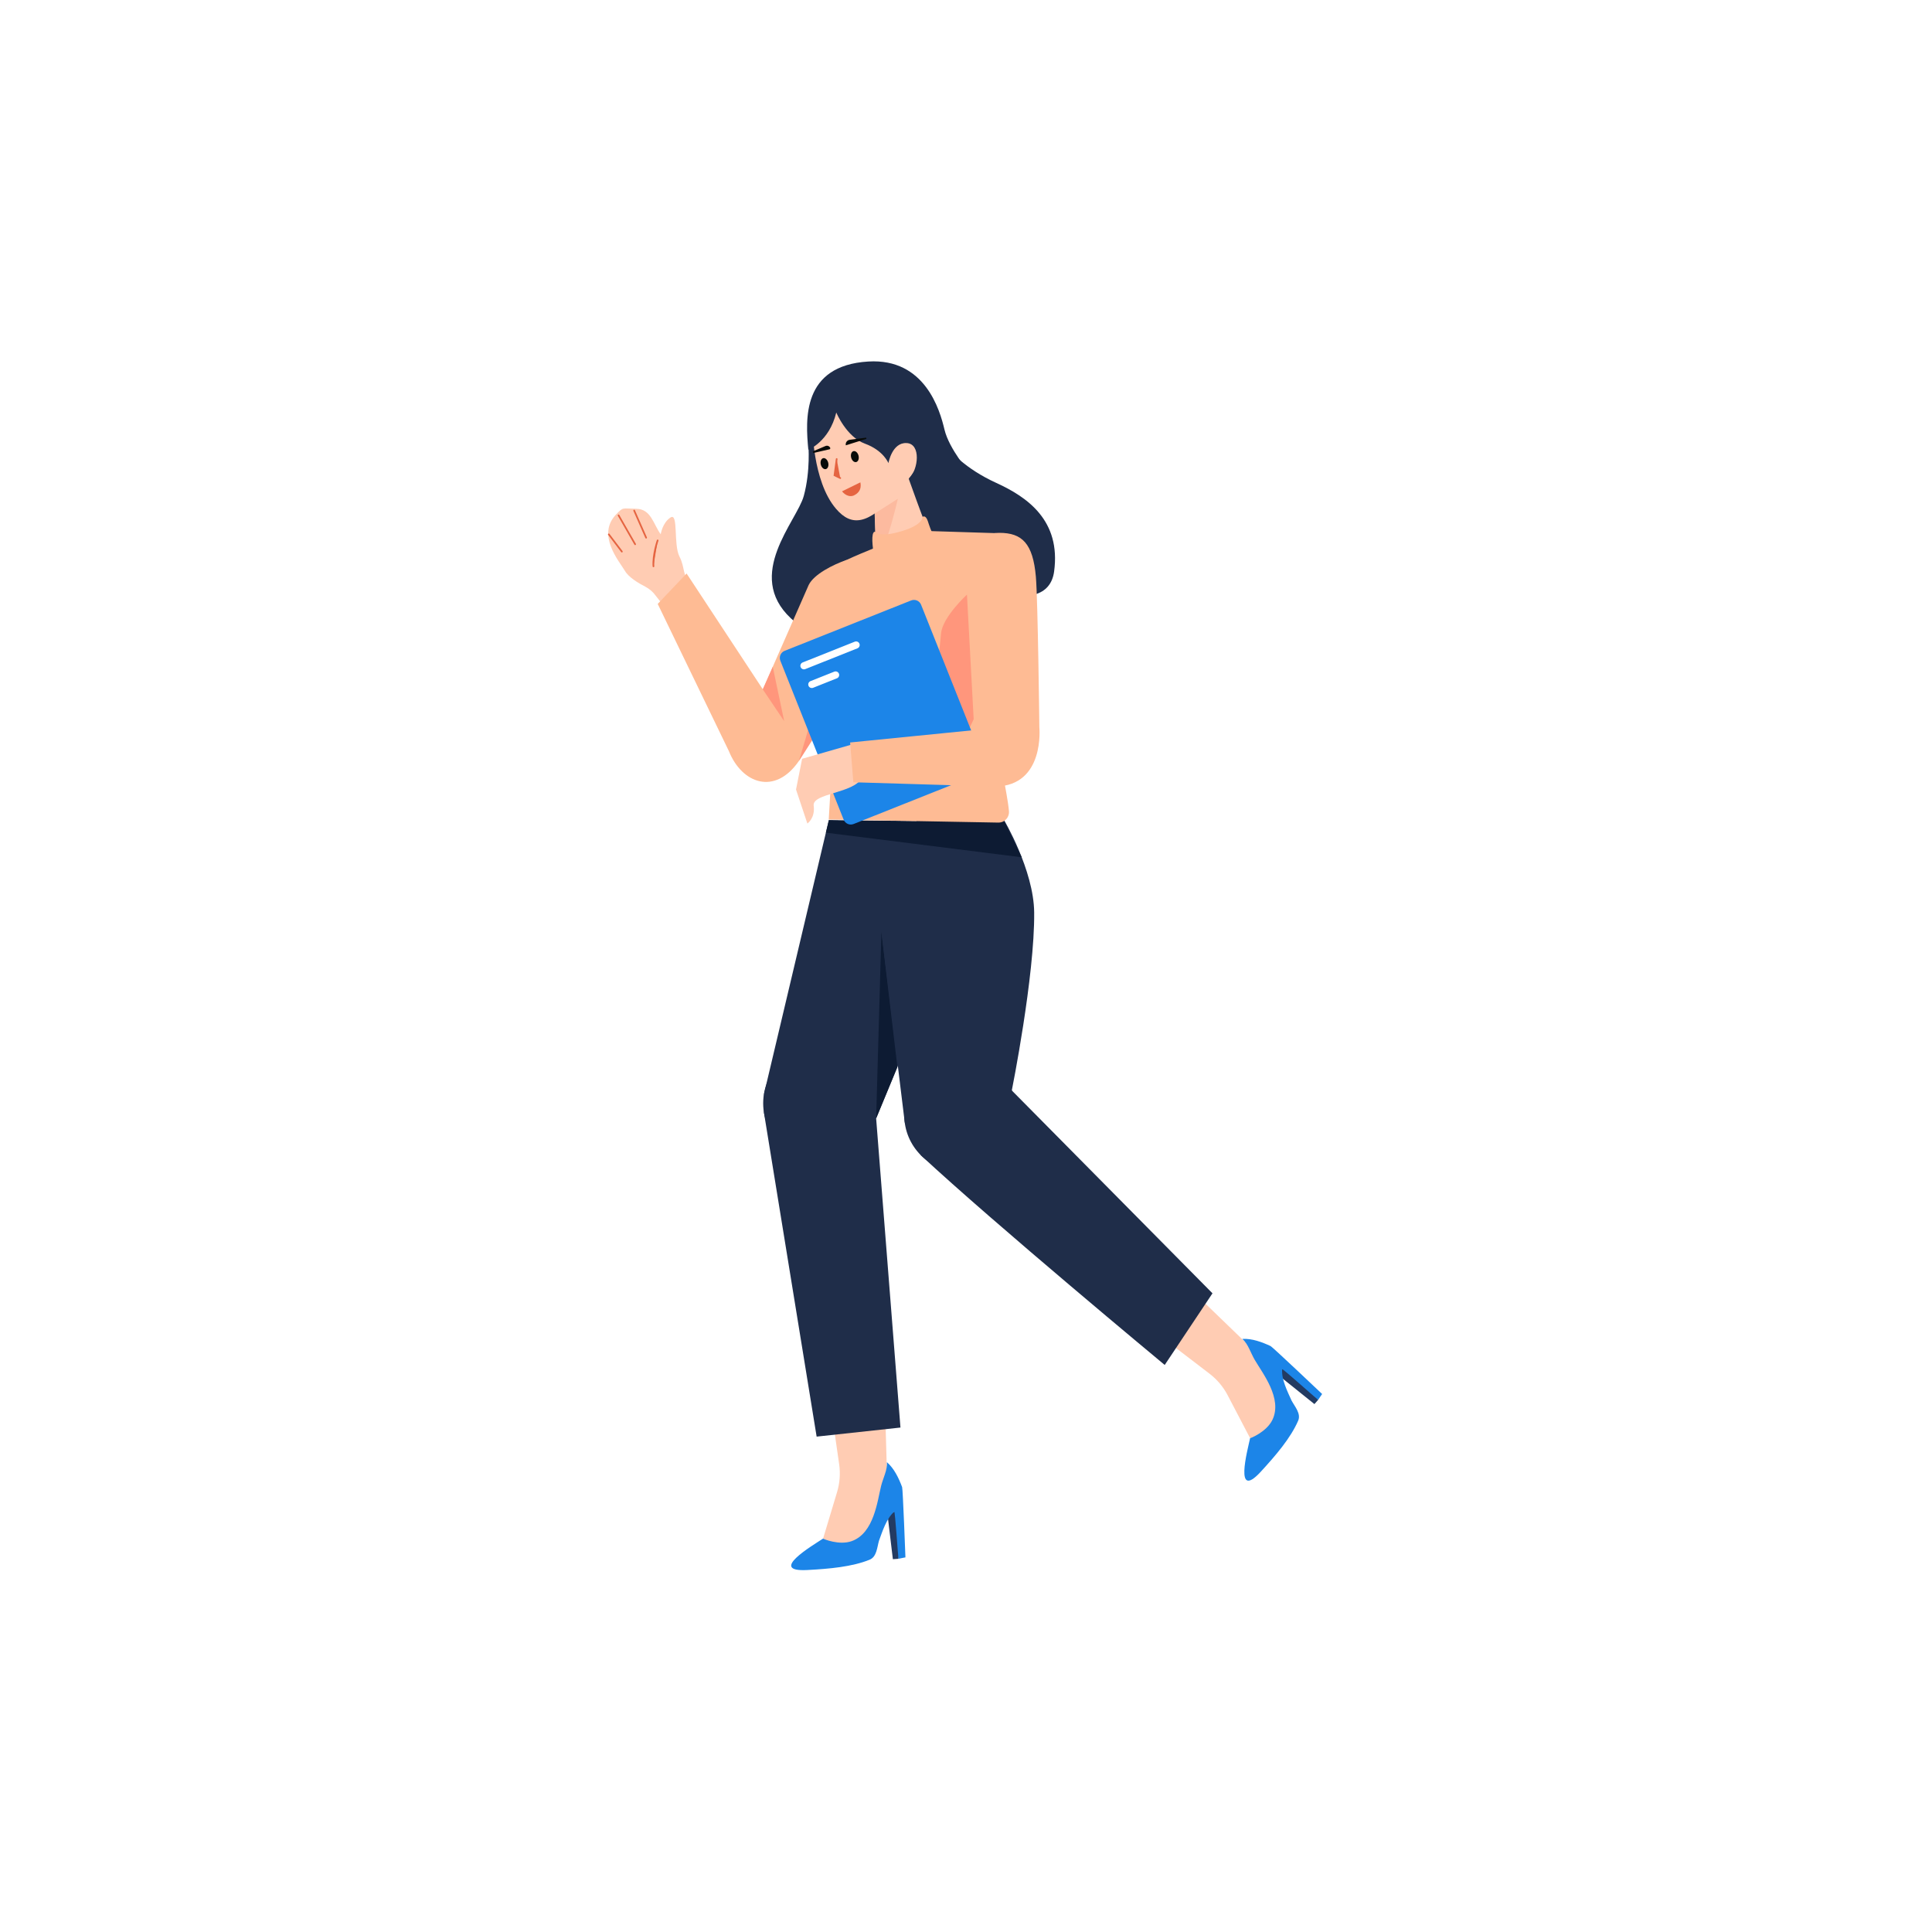
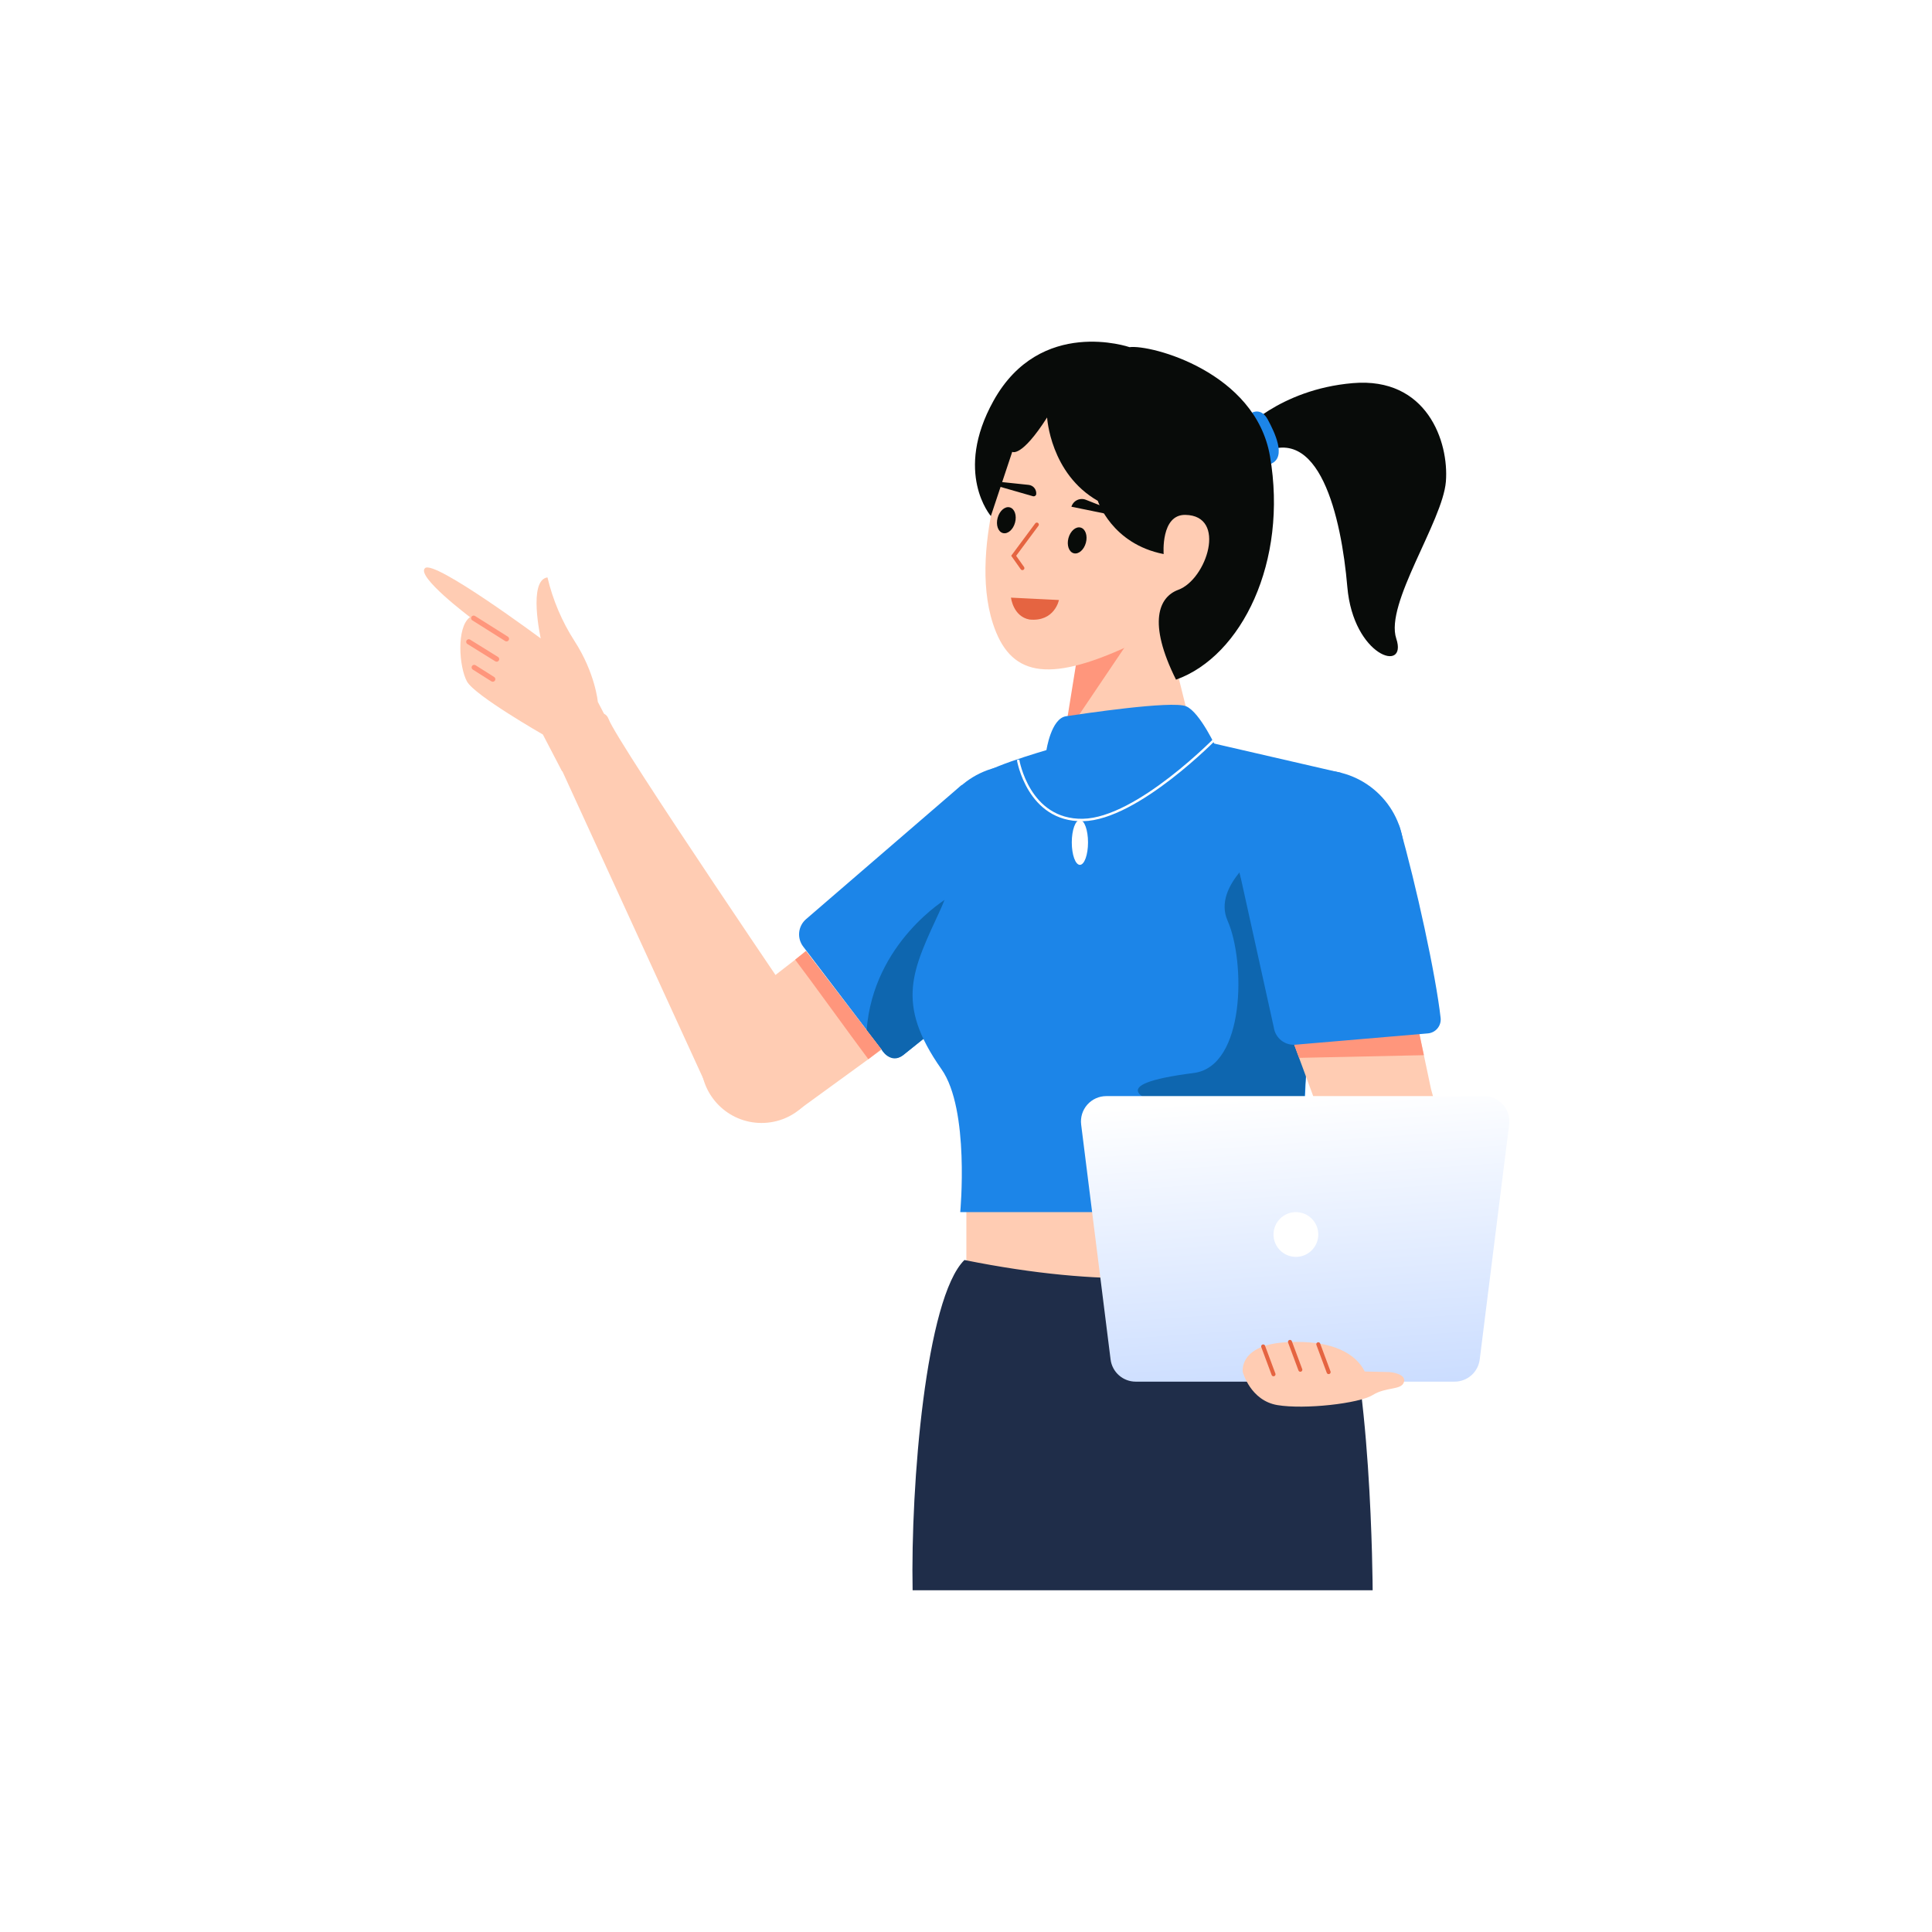
<svg xmlns="http://www.w3.org/2000/svg" width="1080" height="1080" viewBox="0 0 1080 1080" fill="none">
  <rect width="1080" height="1080" fill="white" />
-   <path opacity="0.6" d="M438.905 576.604H449.673" stroke="white" stroke-width="6" stroke-miterlimit="10" stroke-linecap="round" />
-   <path d="M717.058 764.392C716.836 764.416 716.737 764.539 716.86 764.638C716.761 764.76 716.761 764.76 716.786 764.982C716.319 766.506 715.99 768.069 715.801 769.652L734.763 784.891L736.861 782.532C736.861 782.532 729.864 773.875 727.235 771.358C726.105 770.247 725.097 769.236 724.09 768.224C723.206 767.311 722.421 766.275 721.659 765.461C720.604 764.006 717.525 764.565 717.501 764.343C717.378 764.245 717.058 764.392 717.058 764.392Z" fill="#233B62" />
-   <path d="M573.693 631.981L591.995 649.725L694.368 748.584L696.236 750.287L697.045 751.545L697.168 751.643L711.669 773.613L713.289 776.127L713.828 776.966L723.643 791.933L715.559 795.953L713.217 797.105L709.915 798.697L704.714 801.394L704.615 801.516L699.094 804.36L698.824 803.941L686.222 779.858C683.777 775.207 680.35 771.142 676.179 767.944L564.863 682.73L543.701 666.531L573.693 631.981Z" fill="#FFCCB3" />
-   <path d="M710.265 752.46C705.358 750.182 699.85 748.144 694.467 748.461C697.713 751.304 699.191 756.362 701.335 760.048C705.748 767.638 717.059 781.741 711.28 793.727C708.033 800.462 698.947 804.04 698.824 803.941C697.304 810.857 689.768 839.012 704.789 822.691C713.177 813.577 721.499 803.841 725.683 794.178C727.398 790.216 723.77 786.263 721.99 782.918C719.712 777.856 716.305 771.152 716.735 765.549L716.834 765.426C717.081 765.038 736.531 782.451 736.861 782.533C737.528 781.45 739.084 779.263 739.084 779.263C739.084 779.263 711.199 752.807 710.265 752.46Z" fill="#1C85E8" />
-   <path d="M500.799 844.556C500.624 844.418 500.467 844.437 500.486 844.594C500.33 844.613 500.33 844.613 500.192 844.788C498.793 845.551 497.464 846.438 496.222 847.437L499.12 871.591L502.269 871.372C502.269 871.372 503.322 860.29 503.203 856.653C503.172 855.069 503.159 853.641 503.147 852.214C503.153 850.943 503.316 849.653 503.341 848.538C503.604 846.76 501.012 845.007 501.15 844.832C501.131 844.675 500.799 844.556 500.799 844.556Z" fill="#233B62" />
-   <path d="M490.914 649.65L491.589 675.133L495.634 817.39L495.779 819.913L495.478 821.378L495.497 821.534L490.499 847.38L489.899 850.31L489.698 851.286L486.248 868.848L477.657 866.068L475.178 865.254L471.704 864.083L466.1 862.374L465.944 862.393L460.008 860.564L460.109 860.076L467.942 834.049C469.447 829.014 469.84 823.711 469.094 818.509L449.114 679.752L445.314 653.374L490.914 649.65Z" fill="#FFCCB3" />
-   <path d="M504.287 831.276C502.373 826.217 499.861 820.908 495.791 817.371C496.123 821.672 493.643 826.322 492.597 830.456C490.445 838.967 488.668 856.959 476.155 861.485C469.124 864.028 460.127 860.232 460.108 860.076C454.185 863.957 429.11 878.812 451.26 877.65C463.63 877.001 476.387 875.861 486.135 871.879C490.132 870.247 490.303 864.884 491.369 861.248C493.281 856.037 495.533 848.862 499.759 845.157L499.916 845.138C500.364 845.034 502.09 871.082 502.269 871.372C503.503 871.065 506.145 870.59 506.145 870.59C506.145 870.59 504.712 832.178 504.287 831.276Z" fill="#1C85E8" />
-   <path d="M463.333 458.457L427.144 611.277L427.078 622.126L456.505 803.08L503.359 798.008L489.767 625.187L527.044 535.016L519.508 461.07L463.333 458.457Z" fill="#1F2D49" />
-   <path d="M458.267 648.396C475.743 648.396 489.911 634.228 489.911 616.752C489.911 599.275 475.743 585.108 458.267 585.108C440.79 585.108 426.623 599.275 426.623 616.752C426.623 634.228 440.79 648.396 458.267 648.396Z" fill="#1F2D49" />
-   <path d="M501.644 596.458L492.719 520.953L489.767 625.187L501.644 596.458Z" fill="#0D1B33" />
-   <path d="M561.017 457.981C561.017 457.981 577.891 486.326 578.113 510.065C578.445 545.693 565.604 609.575 565.604 609.575L677.784 722.972L651.082 763.02C651.082 763.02 555.349 683.588 514.844 645.86L505.771 627.49L492.719 520.954L512.669 457.981H561.017Z" fill="#1F2D49" />
-   <path d="M463.333 458.457L561.598 459.467L571.147 479.229L461.673 465.47L463.333 458.457Z" fill="#0D1B33" />
-   <path d="M537.133 655.042C554.609 655.042 568.777 640.875 568.777 623.398C568.777 605.922 554.609 591.754 537.133 591.754C519.656 591.754 505.489 605.922 505.489 623.398C505.489 640.875 519.656 655.042 537.133 655.042Z" fill="#1F2D49" />
-   <path d="M451.862 248.457C451.862 248.457 453.181 263.147 449.305 277.266C445.429 291.386 416.083 321.287 442.107 345.65C468.132 370.014 499.97 304.675 499.97 304.675L490.003 274.498L455.537 238.639L451.862 248.457Z" fill="#1F2D49" />
-   <path d="M531.263 251.886C531.263 251.886 539.074 261.809 556.864 269.918C574.327 277.878 593.133 290.959 589.257 319.475C585.381 347.992 533.761 325.843 518.596 309.508C503.431 293.174 505.518 264.01 505.518 264.01L531.263 251.886Z" fill="#1F2D49" />
-   <path d="M491.341 305.319C491.341 305.319 471.532 313.157 468.507 315.577C465.483 317.996 462.611 337.743 457.469 347.119C452.328 356.495 444.806 373.8 455.792 389.695C466.778 405.59 465.61 418.213 465.61 418.213L463.272 458.087L557.952 459.832C558.786 459.858 559.616 459.707 560.387 459.388C561.158 459.07 561.852 458.592 562.424 457.985C562.997 457.378 563.434 456.656 563.706 455.868C563.979 455.08 564.081 454.243 564.006 453.412C562.954 441.787 558.148 425.46 557.771 406.949C557.259 381.86 556.876 298.032 556.876 298.032L515.631 296.738C507.323 298.17 491.341 305.319 491.341 305.319Z" fill="#FEBB94" />
-   <path d="M540.643 332.299C540.643 332.299 526.845 344.88 526.033 354.214C525.222 363.548 523.345 389.573 505.613 392.169C483.877 395.351 478.188 398.449 488.264 400.884C498.34 403.319 521.207 399.374 521.207 409.812C521.207 417.241 530.092 422.799 534.556 418.74C539.02 414.682 574.577 352.997 540.643 332.299Z" fill="#FF967C" />
-   <path d="M374.232 342.844L366.752 333.27C365.187 331.028 363.104 329.196 360.681 327.929C357 326.087 351.357 322.649 349.396 319.212C346.146 313.75 333.338 298.998 344.448 287.53C348.561 283.298 347.533 284.299 355.754 284.426C363.975 284.552 365.237 293.083 369.345 298.668C369.345 298.668 370.268 292.226 374.809 289.284C379.351 286.341 376.337 304.315 379.831 311.127C383.324 317.939 380.501 320.515 388.778 332.482L374.232 342.844Z" fill="#FFCCB3" />
-   <path d="M354.503 285.409L361.184 300.566L354.503 285.409Z" fill="#E56441" />
-   <path d="M354.503 285.409L361.184 300.566" stroke="#E56441" stroke-width="0.947" stroke-linecap="round" />
-   <path d="M345.79 288.104L355.047 304.244L345.79 288.104Z" fill="#E56441" />
-   <path d="M345.79 288.104L355.047 304.244" stroke="#E56441" stroke-width="0.947" stroke-linecap="round" />
-   <path d="M340.324 298.716L347.621 308.352L340.324 298.716Z" fill="#E56441" />
-   <path d="M340.324 298.716L347.621 308.352" stroke="#E56441" stroke-width="0.947" stroke-linecap="round" />
-   <path d="M367.626 302.103C367.626 302.103 364.799 310.2 365.288 316.581L367.626 302.103Z" fill="#E56441" />
-   <path d="M367.626 302.103C367.626 302.103 364.799 310.2 365.288 316.581" stroke="#E56441" stroke-width="0.947" stroke-linecap="round" />
-   <path d="M473.32 312.968C465.64 315.63 454.935 321.029 452.037 327.053L426.44 385.365L383.811 320.592L367.668 337.594L407.479 419.936C414.754 438.042 433.234 444.845 446.62 425.33L468.008 391.738L473.32 312.968Z" fill="#FEBB94" />
-   <path d="M462.404 363.166C462.404 363.166 460.096 359.184 460.096 379.966L446.621 425.331L468.008 391.738C485.166 368.67 471.611 362.508 462.404 363.166Z" fill="#FF967C" />
-   <path d="M509.332 335.652L438.624 363.816C436.427 364.691 435.356 367.182 436.231 369.379L471.621 458.227C472.496 460.423 474.986 461.495 477.183 460.62L547.891 432.456C550.088 431.58 551.159 429.09 550.284 426.893L514.894 338.045C514.019 335.848 511.529 334.777 509.332 335.652Z" fill="#1C85E8" />
-   <path d="M449.413 372.174L478.57 360.56" stroke="white" stroke-width="4" stroke-miterlimit="10" stroke-linecap="round" />
-   <path d="M453.816 382.612L467.106 377.318" stroke="white" stroke-width="4" stroke-miterlimit="10" stroke-linecap="round" />
-   <path d="M488.834 284.433L489.947 315.601C489.947 315.601 488.423 322.427 495.427 321.669C502.432 320.912 511.863 315.397 517.164 309.338C522.465 303.28 522.103 302.794 519.831 298.819C517.559 294.843 506.893 264.543 506.893 264.543L488.834 284.433Z" fill="#FFCCB3" />
-   <path d="M488.993 287.047L501.909 278.822C501.909 278.822 496.186 303.939 489.947 315.601L488.993 287.047Z" fill="#FCBA9F" />
-   <path d="M454.168 237.788C454.168 237.788 453.962 268.808 467.345 284.418C476.073 294.598 485.254 293.249 500.569 276.489C514.611 261.122 516.58 253.112 516.58 253.112L506.884 222.68C506.884 222.68 455.745 209.558 454.168 237.788Z" fill="#FFCCB3" />
-   <path d="M467.486 230.592C467.486 230.592 473.091 244.206 483.502 248.01C493.913 251.814 496.636 258.887 496.636 258.887C496.636 258.887 498.633 247.248 506.815 247.671C514.997 248.095 513.335 262.54 508.256 267.336C508.256 267.336 514.365 278.666 519.546 287.047L542.232 264.531C542.232 264.531 530.543 251.018 527.973 240.145C525.403 229.272 517.085 200.163 485.374 202.091C448.142 204.355 450.281 234.609 451.862 251.413C451.862 251.413 463.538 246.937 467.486 230.592Z" fill="#1F2D49" />
-   <path d="M471.516 274.826L480.566 270.386C480.574 270.438 480.582 270.492 480.589 270.549C480.651 271.024 480.679 271.677 480.549 272.394C480.295 273.798 479.431 275.5 476.859 276.607C475.208 277.142 473.8 276.613 472.767 275.911C472.249 275.559 471.836 275.169 471.553 274.866C471.54 274.852 471.528 274.839 471.516 274.826Z" fill="#E56441" stroke="#E56441" />
-   <path d="M461.656 262.229C462.8 261.947 463.39 260.351 462.974 258.665C462.558 256.979 461.293 255.842 460.149 256.124C459.005 256.407 458.415 258.002 458.831 259.688C459.248 261.374 460.512 262.511 461.656 262.229Z" fill="#080B09" />
-   <path d="M478.616 258.299C479.76 258.016 480.35 256.421 479.934 254.735C479.517 253.049 478.253 251.911 477.109 252.194C475.965 252.476 475.375 254.072 475.791 255.757C476.207 257.443 477.472 258.581 478.616 258.299Z" fill="#080B09" />
-   <path d="M455.076 253.139L463.707 251.158C463.851 251.112 463.973 251.015 464.051 250.886C464.13 250.757 464.158 250.604 464.132 250.455C464.036 250.201 463.89 249.969 463.702 249.774C463.514 249.578 463.288 249.422 463.038 249.316C462.789 249.21 462.52 249.156 462.249 249.157C461.977 249.157 461.709 249.213 461.46 249.32L454.692 252.187C454.128 252.327 454.372 253.313 455.076 253.139Z" fill="#080B09" />
-   <path d="M484.056 245.414L472.815 248.937C472.74 248.586 472.739 248.223 472.813 247.871C472.887 247.52 473.033 247.188 473.243 246.897C473.453 246.606 473.721 246.362 474.031 246.18C474.341 245.999 474.686 245.885 475.042 245.845L484.024 244.674C484.305 244.605 484.479 245.31 484.056 245.414Z" fill="#080B09" />
-   <path d="M467.709 256.592L466.49 265.693L469.705 267.245" fill="#E56441" />
-   <path d="M467.709 256.592L466.49 265.693L469.705 267.245" stroke="#E56441" stroke-width="0.947" stroke-linecap="round" />
-   <path d="M476.266 416.168L448.388 424.166L444.98 441.345L451.323 460.358C451.323 460.358 455.782 457.358 454.852 450.36C453.922 443.362 477.48 443.562 481.797 434.764" fill="#FFCCB3" />
-   <path d="M539.948 321.481C539.948 321.481 539.765 297.867 558.683 297.865C571.366 297.863 577.44 303.811 579.057 322.375C580.187 335.355 581.006 406.567 581.006 406.567C581.006 406.567 584.197 439.068 556.631 439.676L477.025 437.291L475.228 415.05L544.621 408.133L539.948 321.481Z" fill="#FEBB94" />
-   <path d="M482.384 318.529C482.384 318.529 489.562 316.485 488.398 309.434C487.264 302.495 487.22 296.472 489.497 297.31C489.497 297.31 491.506 300.756 503.999 296.927C516.411 293.241 515.632 288.982 515.632 288.982C515.632 288.982 517.388 287.426 518.7 291.42C520.01 295.415 523.335 306.474 530.364 305.678L532.264 326.293L494.881 338.599C494.799 338.742 477.521 322.004 482.384 318.529Z" fill="#FEBB94" />
-   <path d="M426.394 385.344L438.364 403.129L431.981 372.744L426.394 385.344Z" fill="#FF967C" />
+   <path d="M724.417 649.197H540.204V738.66H724.417V649.197Z" fill="#FFCCB3" />
+   <path d="M539.119 704.351C517.514 725.608 509.014 830.295 510.153 888.967H767.323C767.323 888.967 766.86 761.02 747.363 717.904C729.433 678.254 699.629 736.743 539.119 704.351Z" fill="#1F2D49" />
+   <path d="M693.464 242.049C693.464 242.049 714.802 217.71 756.22 214.169C797.639 210.628 810.032 246.905 808.262 269.193C806.491 291.481 774.032 337.514 780.524 356.99C787.015 376.466 756.489 367.023 753.162 328.072C749.835 289.12 737.441 234.825 703.801 254.3L693.464 242.049Z" fill="#080B09" />
+   <path d="M699.94 230.656C699.94 230.656 705.043 227.7 708.739 234.598C712.434 241.496 719.336 255.502 710.588 259.216C701.841 262.929 699.94 230.656 699.94 230.656Z" fill="#1C85E8" />
+   <path d="M581.626 454.977C581.626 454.977 614.714 492.113 603.709 504.025C581.915 528.507 523.949 574.52 504.955 589.751C504.135 590.379 503.199 590.838 502.201 591.103C501.202 591.367 500.161 591.431 499.138 591.291C498.115 591.151 497.13 590.81 496.239 590.287C495.348 589.765 494.57 589.071 493.948 588.246L449.035 529.197C447.279 526.924 446.46 524.064 446.746 521.206C447.033 518.347 448.403 515.707 450.576 513.827L537.572 438.809L581.626 454.977Z" fill="#1C85E8" />
+   <path d="M529.392 502.189C529.392 502.189 488.158 526.697 484.442 575.94L492.654 586.489C492.654 586.489 497.81 595.475 504.956 589.751C512.101 584.027 545.155 557.55 545.155 557.55L529.392 502.189Z" fill="#0E66AF" />
+   <path d="M567.946 520.857C593.666 520.857 614.517 500.007 614.517 474.287C614.517 448.566 593.666 427.716 567.946 427.716C542.225 427.716 521.375 448.566 521.375 474.287C521.375 500.007 542.225 520.857 567.946 520.857Z" fill="#1C85E8" />
+   <path d="M446.676 620.27L405.976 566.383L444.505 536.471L450.543 531.609L492.76 586.818L485.409 592.105L446.676 620.27Z" fill="#FFCCB3" />
+   <path d="M485.409 592.105C474.507 577.509 454.005 548.982 444.505 536.471L450.544 531.609L492.654 586.49L485.409 592.105Z" fill="#FF967C" />
+   <path d="M425.707 627.745C444.378 627.745 459.514 612.609 459.514 593.938C459.514 575.267 444.378 560.131 425.707 560.131C407.036 560.131 391.9 575.267 391.9 593.938C391.9 612.609 407.036 627.745 425.707 627.745Z" fill="#FFCCB3" />
+   <path d="M454.333 575.752C454.333 575.752 345.277 415.595 340.235 401.994C335.33 388.711 309.57 420.674 309.57 420.674L393.974 604.824L454.333 575.752Z" fill="#FFCCB3" />
+   <path d="M604.471 352.407L591.36 443.811C591.36 443.811 587.919 455.943 603.193 457.78C618.467 459.616 651.034 455.513 662.666 443.117C674.297 430.722 670.228 424.581 670.228 424.581L645.56 325.371L604.471 352.407Z" fill="#FFCCB3" />
+   <path d="M602.646 364.235L634.715 352.908L594.985 411.792L602.646 364.235Z" fill="#FF967C" />
+   <path d="M568.187 239.506C568.187 239.506 540.675 304.151 555.013 348.457C564.364 377.351 584.729 382.546 631.367 360.893C674.129 341.039 685.236 326.019 685.236 326.019L691.543 253.957C691.543 253.957 596.128 181.887 568.187 239.506Z" fill="#FFCCB3" />
+   <path d="M591.128 417.531C591.128 417.531 555.885 427.323 548.732 433.045C541.58 438.767 536.378 485.276 525.807 508.249C510.157 542.259 500.024 560.352 526.316 597.727C542.174 620.27 536.782 677.579 536.782 677.579H729.847C723.998 564.892 749.883 432.053 749.883 432.053L662.748 411.975C643.102 415.362 591.128 417.531 591.128 417.531Z" fill="#1C85E8" />
+   <path d="M584.965 419.349C584.965 419.349 587.571 401.636 595.901 400.389C604.23 399.141 655.127 391.486 663.043 394.819C670.96 398.152 680.543 419.349 680.543 419.349C680.543 419.349 664.293 458.984 640.96 461.068C617.628 463.151 577.468 455.958 581.715 441.222C585.961 426.485 584.965 419.349 584.965 419.349Z" fill="#1C85E8" />
+   <path d="M569.114 424.734C569.114 424.734 574.745 458.919 605.322 458.379C635.899 457.84 680.331 411.975 680.331 411.975" stroke="white" stroke-width="1.357" stroke-miterlimit="10" />
+   <path d="M707.651 474.286C707.651 474.286 677.267 494.374 686.217 514.644C696.281 537.435 696.194 596.132 667.312 599.811C615.776 606.374 638.168 615.386 661.996 621.145C685.824 626.903 676.069 626.909 676.069 651.595C676.069 669.164 731.282 684.397 729.847 670.201C720.246 575.222 760.154 515.081 707.651 474.286Z" fill="#0E66AF" />
+   <path d="M565.736 334.615L591.329 335.881C591.238 336.196 591.098 336.627 590.898 337.133C590.462 338.234 589.74 339.683 588.595 341.086C586.325 343.867 582.359 346.512 575.507 345.819C571.181 344.99 568.721 342.081 567.328 339.327C566.631 337.947 566.208 336.617 565.959 335.631C565.857 335.226 565.785 334.881 565.736 334.615Z" fill="#E56441" stroke="#E56441" />
+   <path d="M567.424 292.119C568.494 288.154 567.18 284.352 564.489 283.626C561.799 282.9 558.751 285.526 557.682 289.491C556.612 293.456 557.926 297.258 560.616 297.984C563.307 298.71 566.355 296.084 567.424 292.119Z" fill="#080B09" />
+   <path d="M607.017 303.409C608.087 299.444 606.773 295.642 604.083 294.916C601.392 294.19 598.344 296.816 597.275 300.781C596.205 304.746 597.519 308.548 600.21 309.274C602.9 310 605.948 307.374 607.017 303.409Z" fill="#080B09" />
+   <path d="M557.412 271.64L577.539 277.425C577.89 277.495 578.253 277.435 578.563 277.257C578.873 277.079 579.108 276.795 579.224 276.457C579.316 275.822 579.279 275.175 579.114 274.555C578.949 273.935 578.66 273.354 578.265 272.849C577.869 272.343 577.376 271.923 576.813 271.614C576.251 271.305 575.632 271.113 574.994 271.049L557.706 269.23C556.381 268.873 555.755 271.193 557.412 271.64Z" fill="#080B09" />
+   <path d="M626.223 288.845L598.929 283.259C599.175 282.447 599.59 281.696 600.144 281.053C600.699 280.411 601.383 279.892 602.15 279.529C602.918 279.167 603.753 278.969 604.602 278.949C605.45 278.929 606.294 279.087 607.078 279.413L627.002 287.277C627.664 287.456 627.217 289.113 626.223 288.845Z" fill="#080B09" />
+   <path d="M579.596 293.253L566.65 310.687L571.525 317.58" stroke="#E56441" stroke-width="2.239" stroke-linecap="round" />
+   <path d="M603.673 483.46C606.179 483.46 608.211 477.845 608.211 470.92C608.211 463.994 606.179 458.38 603.673 458.38C601.166 458.38 599.134 463.994 599.134 470.92C599.134 477.845 601.166 483.46 603.673 483.46Z" fill="white" />
+   <path d="M812.882 655.992L745.577 661.507L734.088 612.73L720.247 575.222L791.077 566.745L799.933 608.723L812.882 655.992Z" fill="#FFCCB3" />
+   <path d="M793.468 578.081L795.951 589.852L726.199 591.353L721.61 578.919L793.468 578.081Z" fill="#FF967C" />
+   <path d="M738.302 523.732C764.023 523.732 784.873 502.882 784.873 477.162C784.873 451.441 764.023 430.591 738.302 430.591C712.582 430.591 691.731 451.441 691.731 477.162C691.731 502.882 712.582 523.732 738.302 523.732Z" fill="#1C85E8" />
+   <path d="M729.32 455.267C729.32 455.267 778.402 447.21 782.569 462.883C791.574 494.399 802.642 544.994 805.334 569.19C805.425 570.219 805.312 571.256 805 572.241C804.689 573.225 804.186 574.139 803.519 574.928C802.853 575.717 802.038 576.366 801.119 576.839C800.201 577.311 799.198 577.597 798.169 577.68L724.249 583.989C721.388 584.255 718.535 583.416 716.274 581.643C714.013 579.87 712.517 577.299 712.093 574.458L692.075 483.813L729.32 455.267Z" fill="#1C85E8" />
+   <path d="M585.34 233.361C585.34 233.361 587.081 264.76 613.682 279.977C613.682 279.977 621.46 304.059 650.491 309.723C650.491 309.723 648.777 287.588 662.613 287.822C686.11 288.22 674.553 323.861 658.667 329.709C647.872 333.682 641.369 347.787 657.395 379.93C694.191 366.805 720.069 313.802 709.924 254.996C701.799 207.905 643.418 192.526 631.423 194.06C631.423 194.06 581.61 176.852 555.381 224.048C532.959 264.394 553.899 288.473 553.899 288.473L565.849 252.565C565.849 252.565 570.84 256.07 585.34 233.361Z" fill="#080B09" />
+   <path d="M813.13 772.351H634.865C631.417 772.351 628.087 771.091 625.502 768.81C622.917 766.528 621.253 763.381 620.825 759.959L604.371 628.64C604.121 626.649 604.298 624.627 604.889 622.71C605.481 620.792 606.474 619.022 607.802 617.518C609.129 616.013 610.762 614.808 612.591 613.983C614.421 613.157 616.404 612.73 618.411 612.73H829.584C831.591 612.73 833.575 613.157 835.404 613.983C837.233 614.808 838.866 616.013 840.194 617.518C841.522 619.022 842.514 620.792 843.106 622.71C843.697 624.627 843.874 626.649 843.625 628.64L827.171 759.959C826.742 763.381 825.079 766.528 822.494 768.81C819.908 771.091 816.579 772.351 813.13 772.351Z" fill="url(#paint0_linear)" />
+   <path d="M724.416 702.604C731.327 702.604 736.929 697.002 736.929 690.092C736.929 683.181 731.327 677.579 724.416 677.579C717.506 677.579 711.904 683.181 711.904 690.092C711.904 697.002 717.506 702.604 724.416 702.604Z" fill="white" />
+   <path d="M314.205 431.195L303.463 410.586C303.463 410.586 265.479 388.858 261.077 381.003C256.674 373.146 254.944 350.716 262.738 344.973C262.738 344.973 232.432 322.211 237.591 317.599C242.734 312.653 302.274 356.884 302.274 356.884C302.274 356.884 295.026 324.298 306.041 322.771C309.025 335.401 314.137 347.431 321.159 358.345C332.756 376.278 334.185 392.338 334.185 392.338L347.854 418.572L314.205 431.195Z" fill="#FFCCB3" />
+   <path d="M264.78 345.549L283.133 357.115" stroke="#FF967C" stroke-width="2.872" stroke-linecap="round" stroke-linejoin="round" />
+   <path d="M262.044 358.781L277.621 368.463" stroke="#FF967C" stroke-width="2.872" stroke-linecap="round" stroke-linejoin="round" />
+   <path d="M265.071 373.086L275.461 379.652" stroke="#FF967C" stroke-width="2.872" stroke-linecap="round" stroke-linejoin="round" />
+   <path d="M776.831 766.992C776.831 766.992 786.253 767.775 784.834 772.529C783.415 777.284 775.003 775.089 767.322 779.844C759.642 784.598 729.276 787.991 714.109 785.464C698.941 782.936 694.728 766.992 694.728 766.992C694.728 766.992 692.192 751.867 718.984 750.314C745.776 748.76 758.244 757.357 762.904 766.676L776.831 766.992Z" fill="#FFCCB3" />
+   <path d="M706.118 752.664L711.904 768.227" stroke="#E56441" stroke-width="2.239" stroke-linecap="round" />
+   <path d="M721.104 750.131L726.89 765.694" stroke="#E56441" stroke-width="2.239" stroke-linecap="round" />
+   <path d="M736.929 751.448L742.715 767.011" stroke="#E56441" stroke-width="2.239" stroke-linecap="round" />
+   <path d="M268.032 755.681V776.615" stroke="white" stroke-width="2.428" stroke-miterlimit="10" />
+   <defs>
+     <linearGradient id="paint0_linear" x1="718.036" y1="612.351" x2="742.652" y2="952.979" gradientUnits="userSpaceOnUse">
+       <stop stop-color="white" />
+       <stop offset="1" stop-color="#94B9FF" />
+     </linearGradient>
+   </defs>
</svg>
